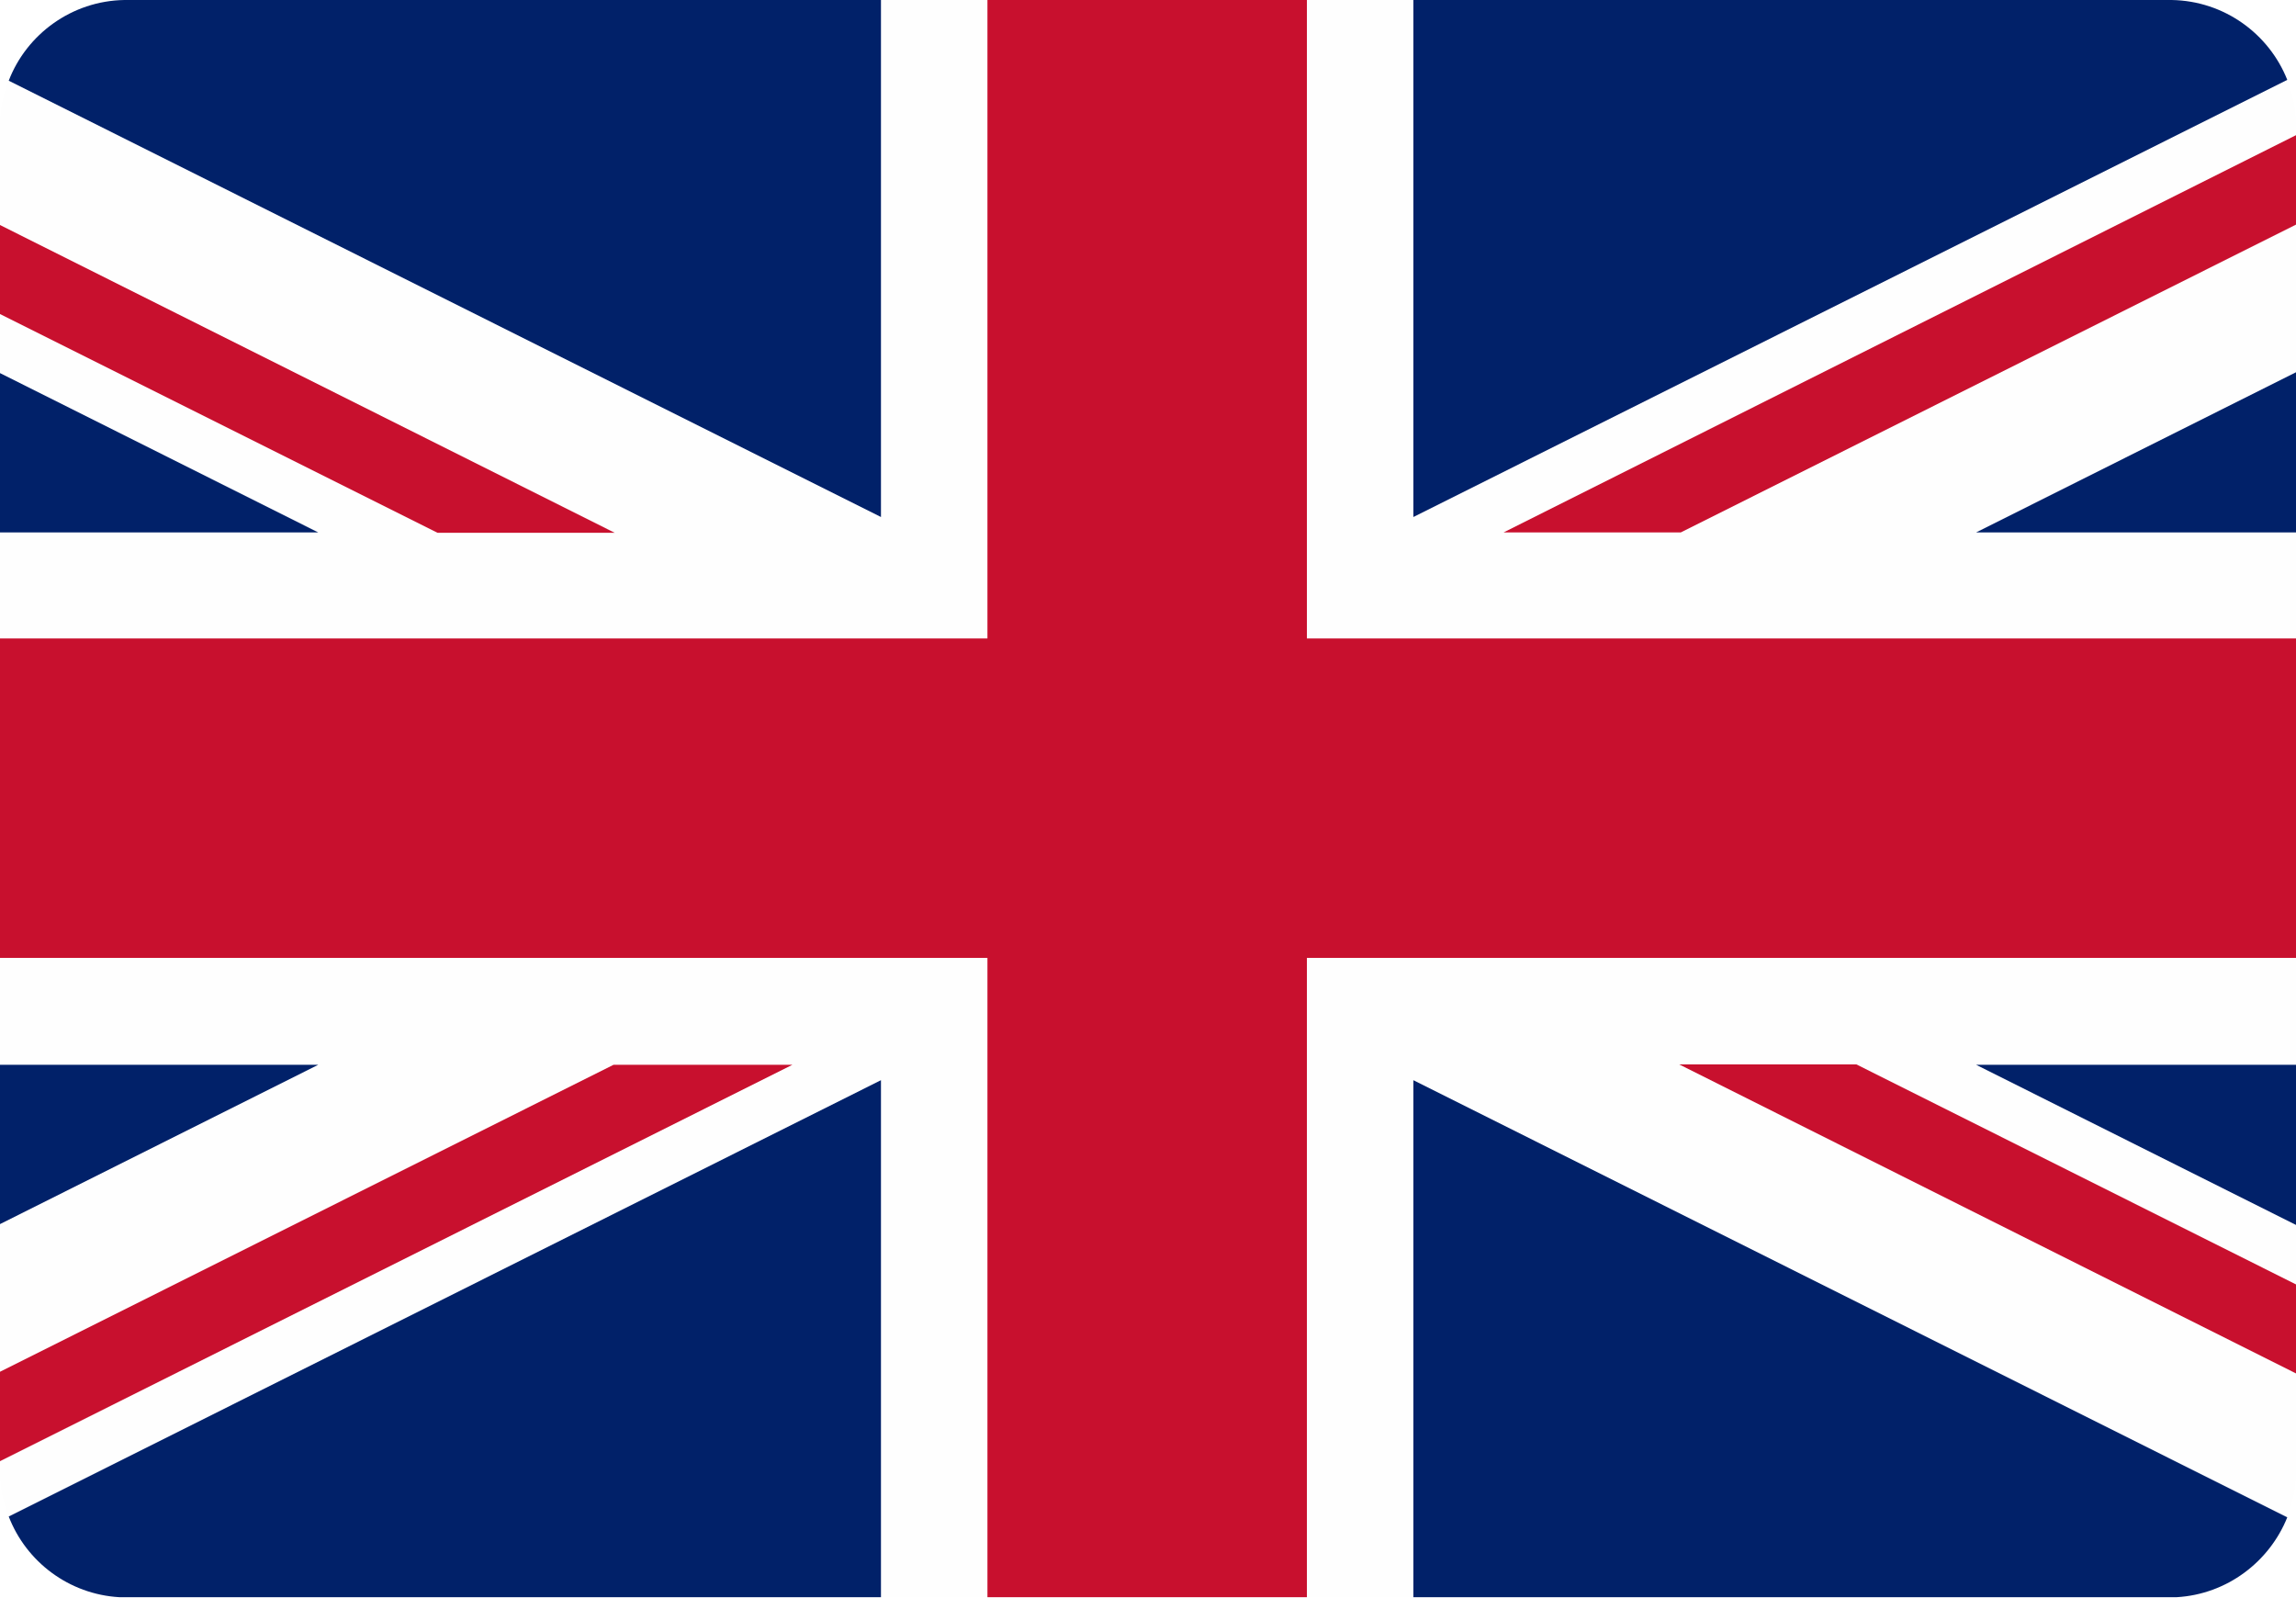
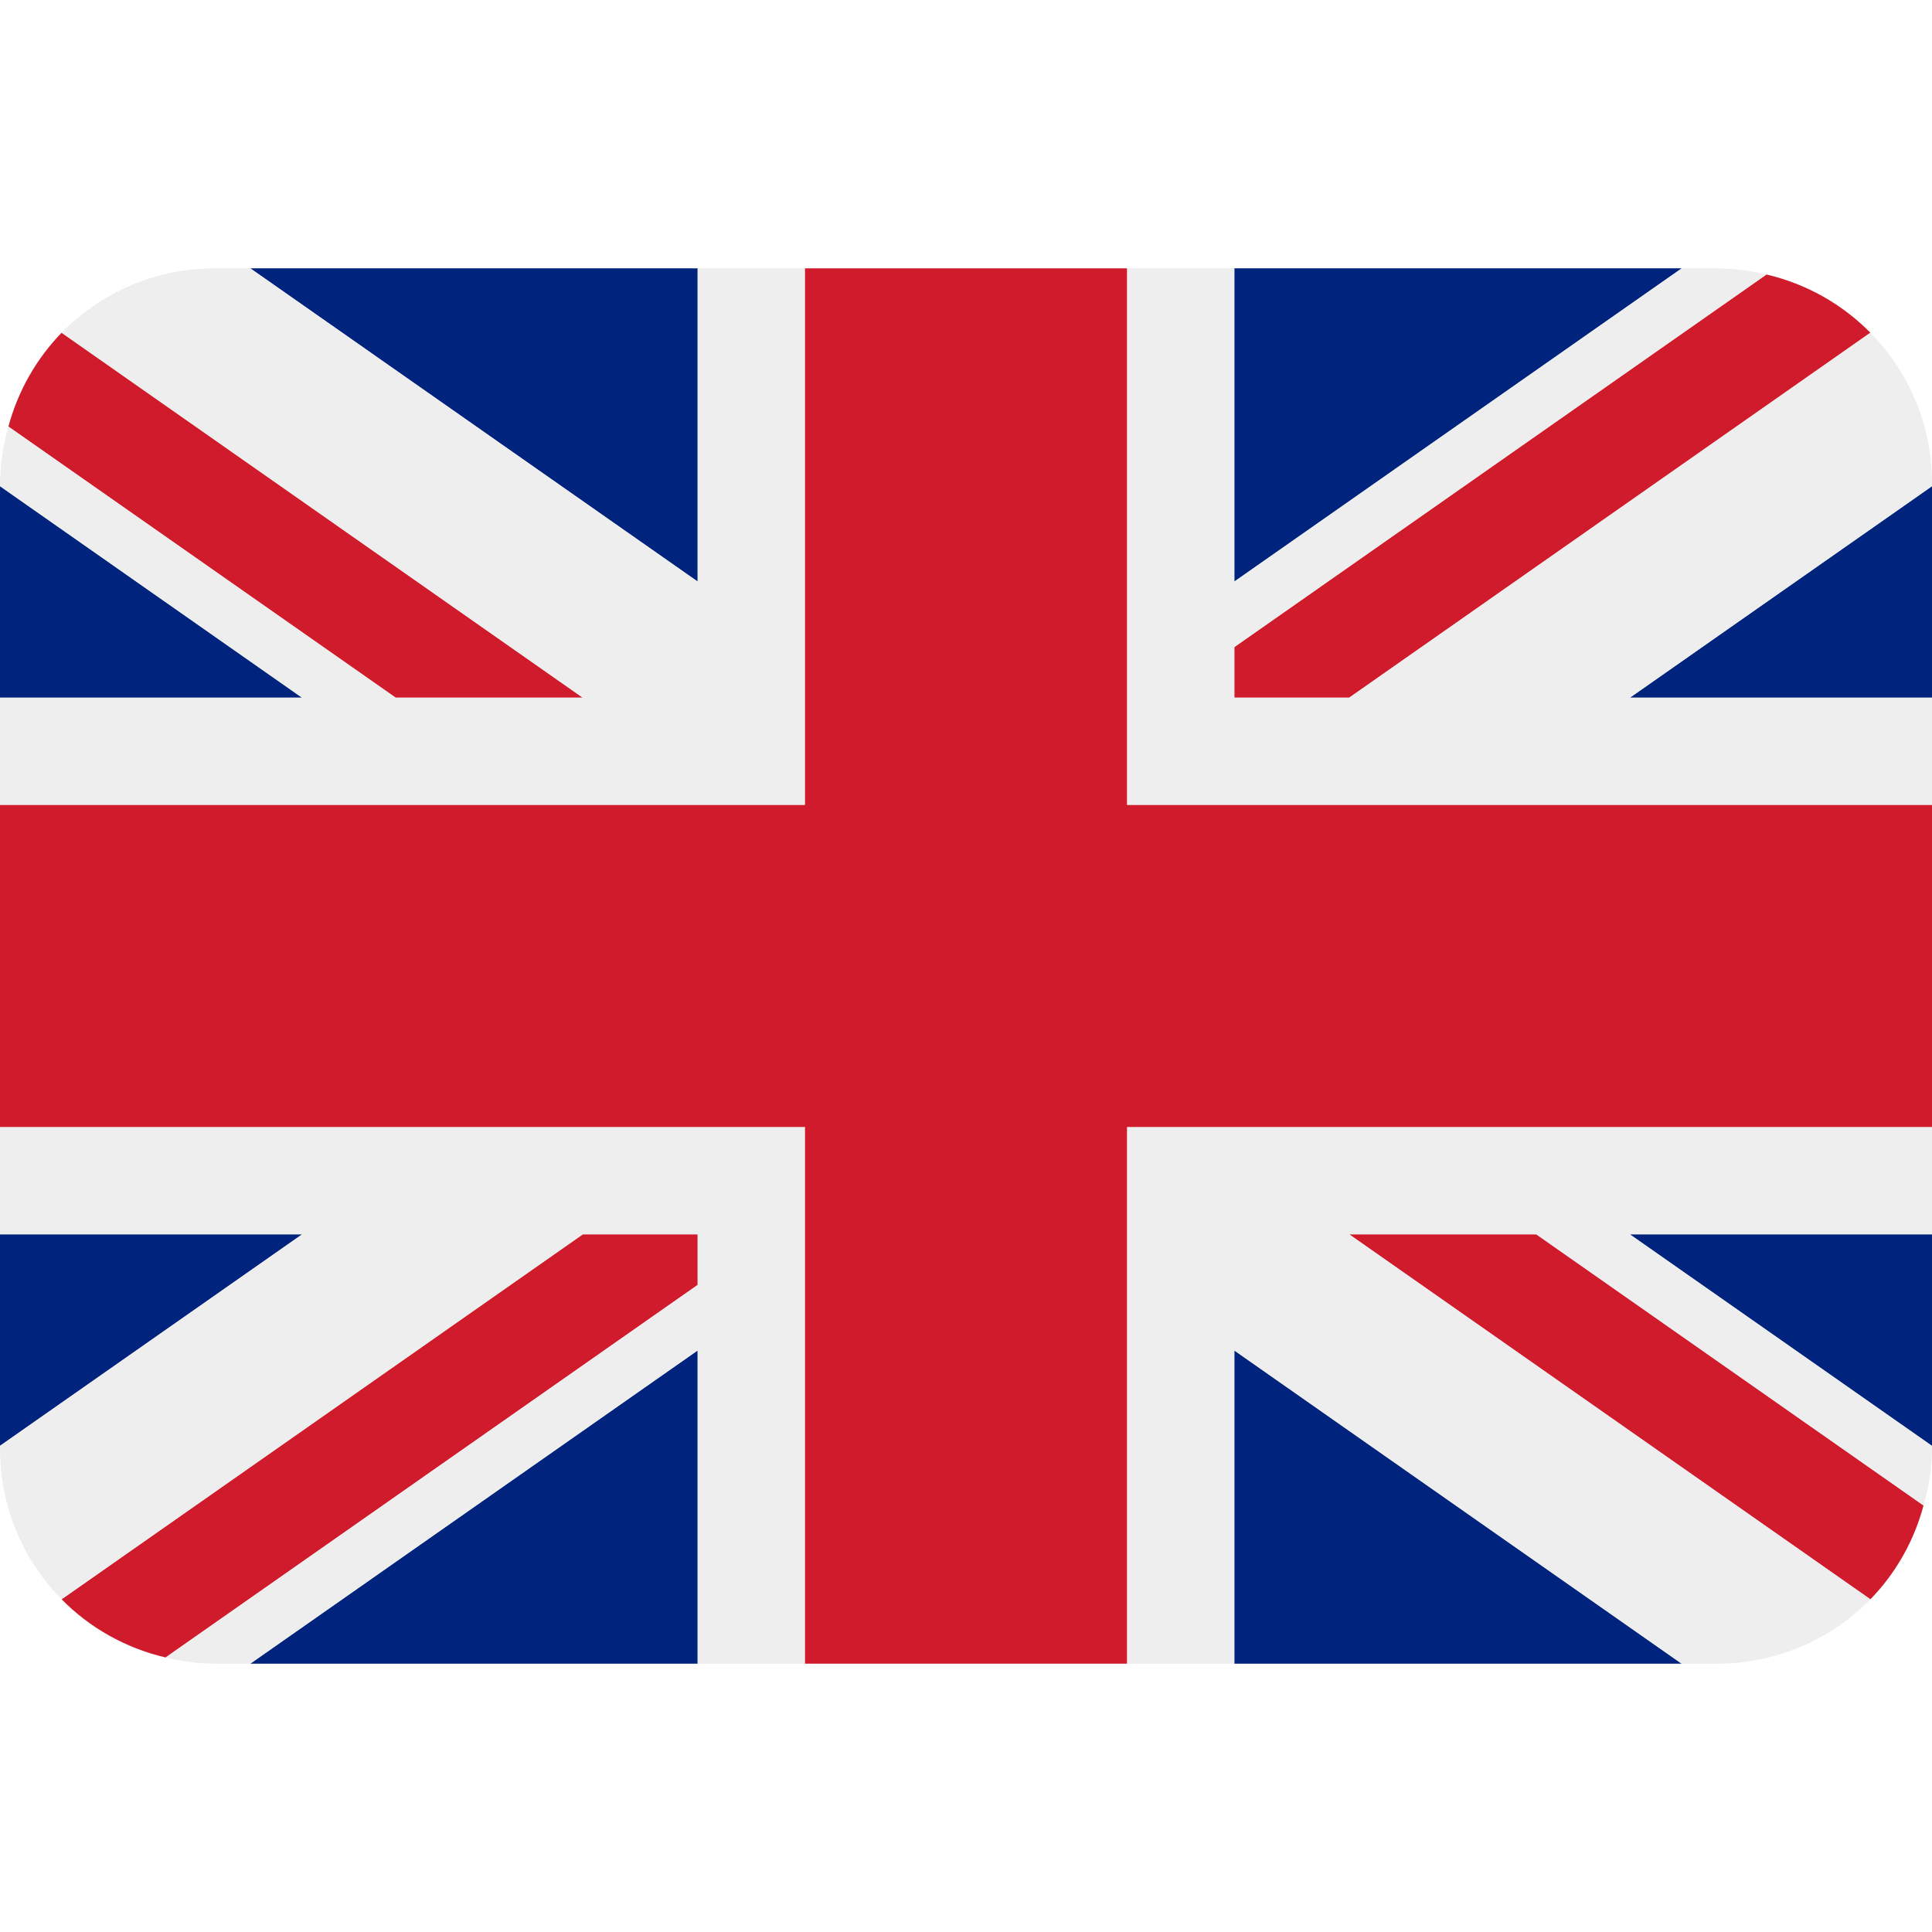
- <svg xmlns="http://www.w3.org/2000/svg" version="1.1" id="Layer_1" x="0px" y="0px" viewBox="0 0 55.2 38.4" style="enable-background:new 0 0 55.2 38.4" xml:space="preserve">
-   <style type="text/css">.st0{fill:#FEFEFE;} .st1{fill:#C8102E;} .st2{fill:#012169;}</style>
-   <g>
-     <path class="st0" d="M2.87,38.4h49.46c1.59-0.09,2.87-1.42,2.87-3.03V3.03c0-1.66-1.35-3.02-3.01-3.03H3.01 C1.35,0.01,0,1.37,0,3.03v32.33C0,36.98,1.28,38.31,2.87,38.4L2.87,38.4z" />
-     <polygon class="st1" points="23.74,23.03 23.74,38.4 31.42,38.4 31.42,23.03 55.2,23.03 55.2,15.35 31.42,15.35 31.42,0 23.74,0 23.74,15.35 0,15.35 0,23.03 23.74,23.03" />
-     <path class="st2" d="M33.98,12.43V0h18.23c1.26,0.02,2.34,0.81,2.78,1.92L33.98,12.43L33.98,12.43z" />
-     <path class="st2" d="M33.98,25.97V38.4h18.35c1.21-0.07,2.23-0.85,2.66-1.92L33.98,25.97L33.98,25.97z" />
-     <path class="st2" d="M21.18,25.97V38.4H2.87c-1.21-0.07-2.24-0.85-2.66-1.94L21.18,25.97L21.18,25.97z" />
-     <path class="st2" d="M21.18,12.43V0H2.99C1.73,0.02,0.64,0.82,0.21,1.94L21.18,12.43L21.18,12.43z" />
-     <polygon class="st2" points="0,12.8 7.65,12.8 0,8.97 0,12.8" />
-     <polygon class="st2" points="55.2,12.8 47.51,12.8 55.2,8.95 55.2,12.8" />
-     <polygon class="st2" points="55.2,25.6 47.51,25.6 55.2,29.45 55.2,25.6" />
-     <polygon class="st2" points="0,25.6 7.65,25.6 0,29.43 0,25.6" />
-     <polygon class="st1" points="55.2,3.25 36.15,12.8 40.41,12.8 55.2,5.4 55.2,3.25" />
-     <polygon class="st1" points="19.01,25.6 14.75,25.6 0,32.98 0,35.13 19.05,25.6 19.01,25.6" />
-     <polygon class="st1" points="10.52,12.81 14.78,12.81 0,5.41 0,7.55 10.52,12.81" />
-     <polygon class="st1" points="44.63,25.59 40.37,25.59 55.2,33.02 55.2,30.88 44.63,25.59" />
-   </g>
+ <svg xmlns="http://www.w3.org/2000/svg" width="800px" height="800px" viewBox="0 0 36 36" aria-hidden="true" role="img" class="iconify iconify--twemoji" preserveAspectRatio="xMidYMid meet">
+   <path fill="#00247D" d="M0 9.059V13h5.628zM4.664 31H13v-5.837zM23 25.164V31h8.335zM0 23v3.941L5.63 23zM31.337 5H23v5.837zM36 26.942V23h-5.631zM36 13V9.059L30.371 13zM13 5H4.664L13 10.837z" />
+   <path fill="#CF1B2B" d="M25.14 23l9.712 6.801a3.977 3.977 0 0 0 .99-1.749L28.627 23H25.14zM13 23h-2.141l-9.711 6.8c.521.53 1.189.909 1.938 1.085L13 23.943V23zm10-10h2.141l9.711-6.8a3.988 3.988 0 0 0-1.937-1.085L23 12.057V13zm-12.141 0L1.148 6.2a3.994 3.994 0 0 0-.991 1.749L7.372 13h3.487z" />
+   <path fill="#EEE" d="M36 21H21v10h2v-5.836L31.335 31H32a3.99 3.99 0 0 0 2.852-1.199L25.14 23h3.487l7.215 5.052c.093-.337.158-.686.158-1.052v-.058L30.369 23H36v-2zM0 21v2h5.63L0 26.941V27c0 1.091.439 2.078 1.148 2.8l9.711-6.8H13v.943l-9.914 6.941c.294.07.598.116.914.116h.664L13 25.163V31h2V21H0zM36 9a3.983 3.983 0 0 0-1.148-2.8L25.141 13H23v-.943l9.915-6.942A4.001 4.001 0 0 0 32 5h-.663L23 10.837V5h-2v10h15v-2h-5.629L36 9.059V9zM13 5v5.837L4.664 5H4a3.985 3.985 0 0 0-2.852 1.2l9.711 6.8H7.372L.157 7.949A3.968 3.968 0 0 0 0 9v.059L5.628 13H0v2h15V5h-2z" />
+   <path fill="#CF1B2B" d="M21 15V5h-6v10H0v6h15v10h6V21h15v-6z" />
</svg>
